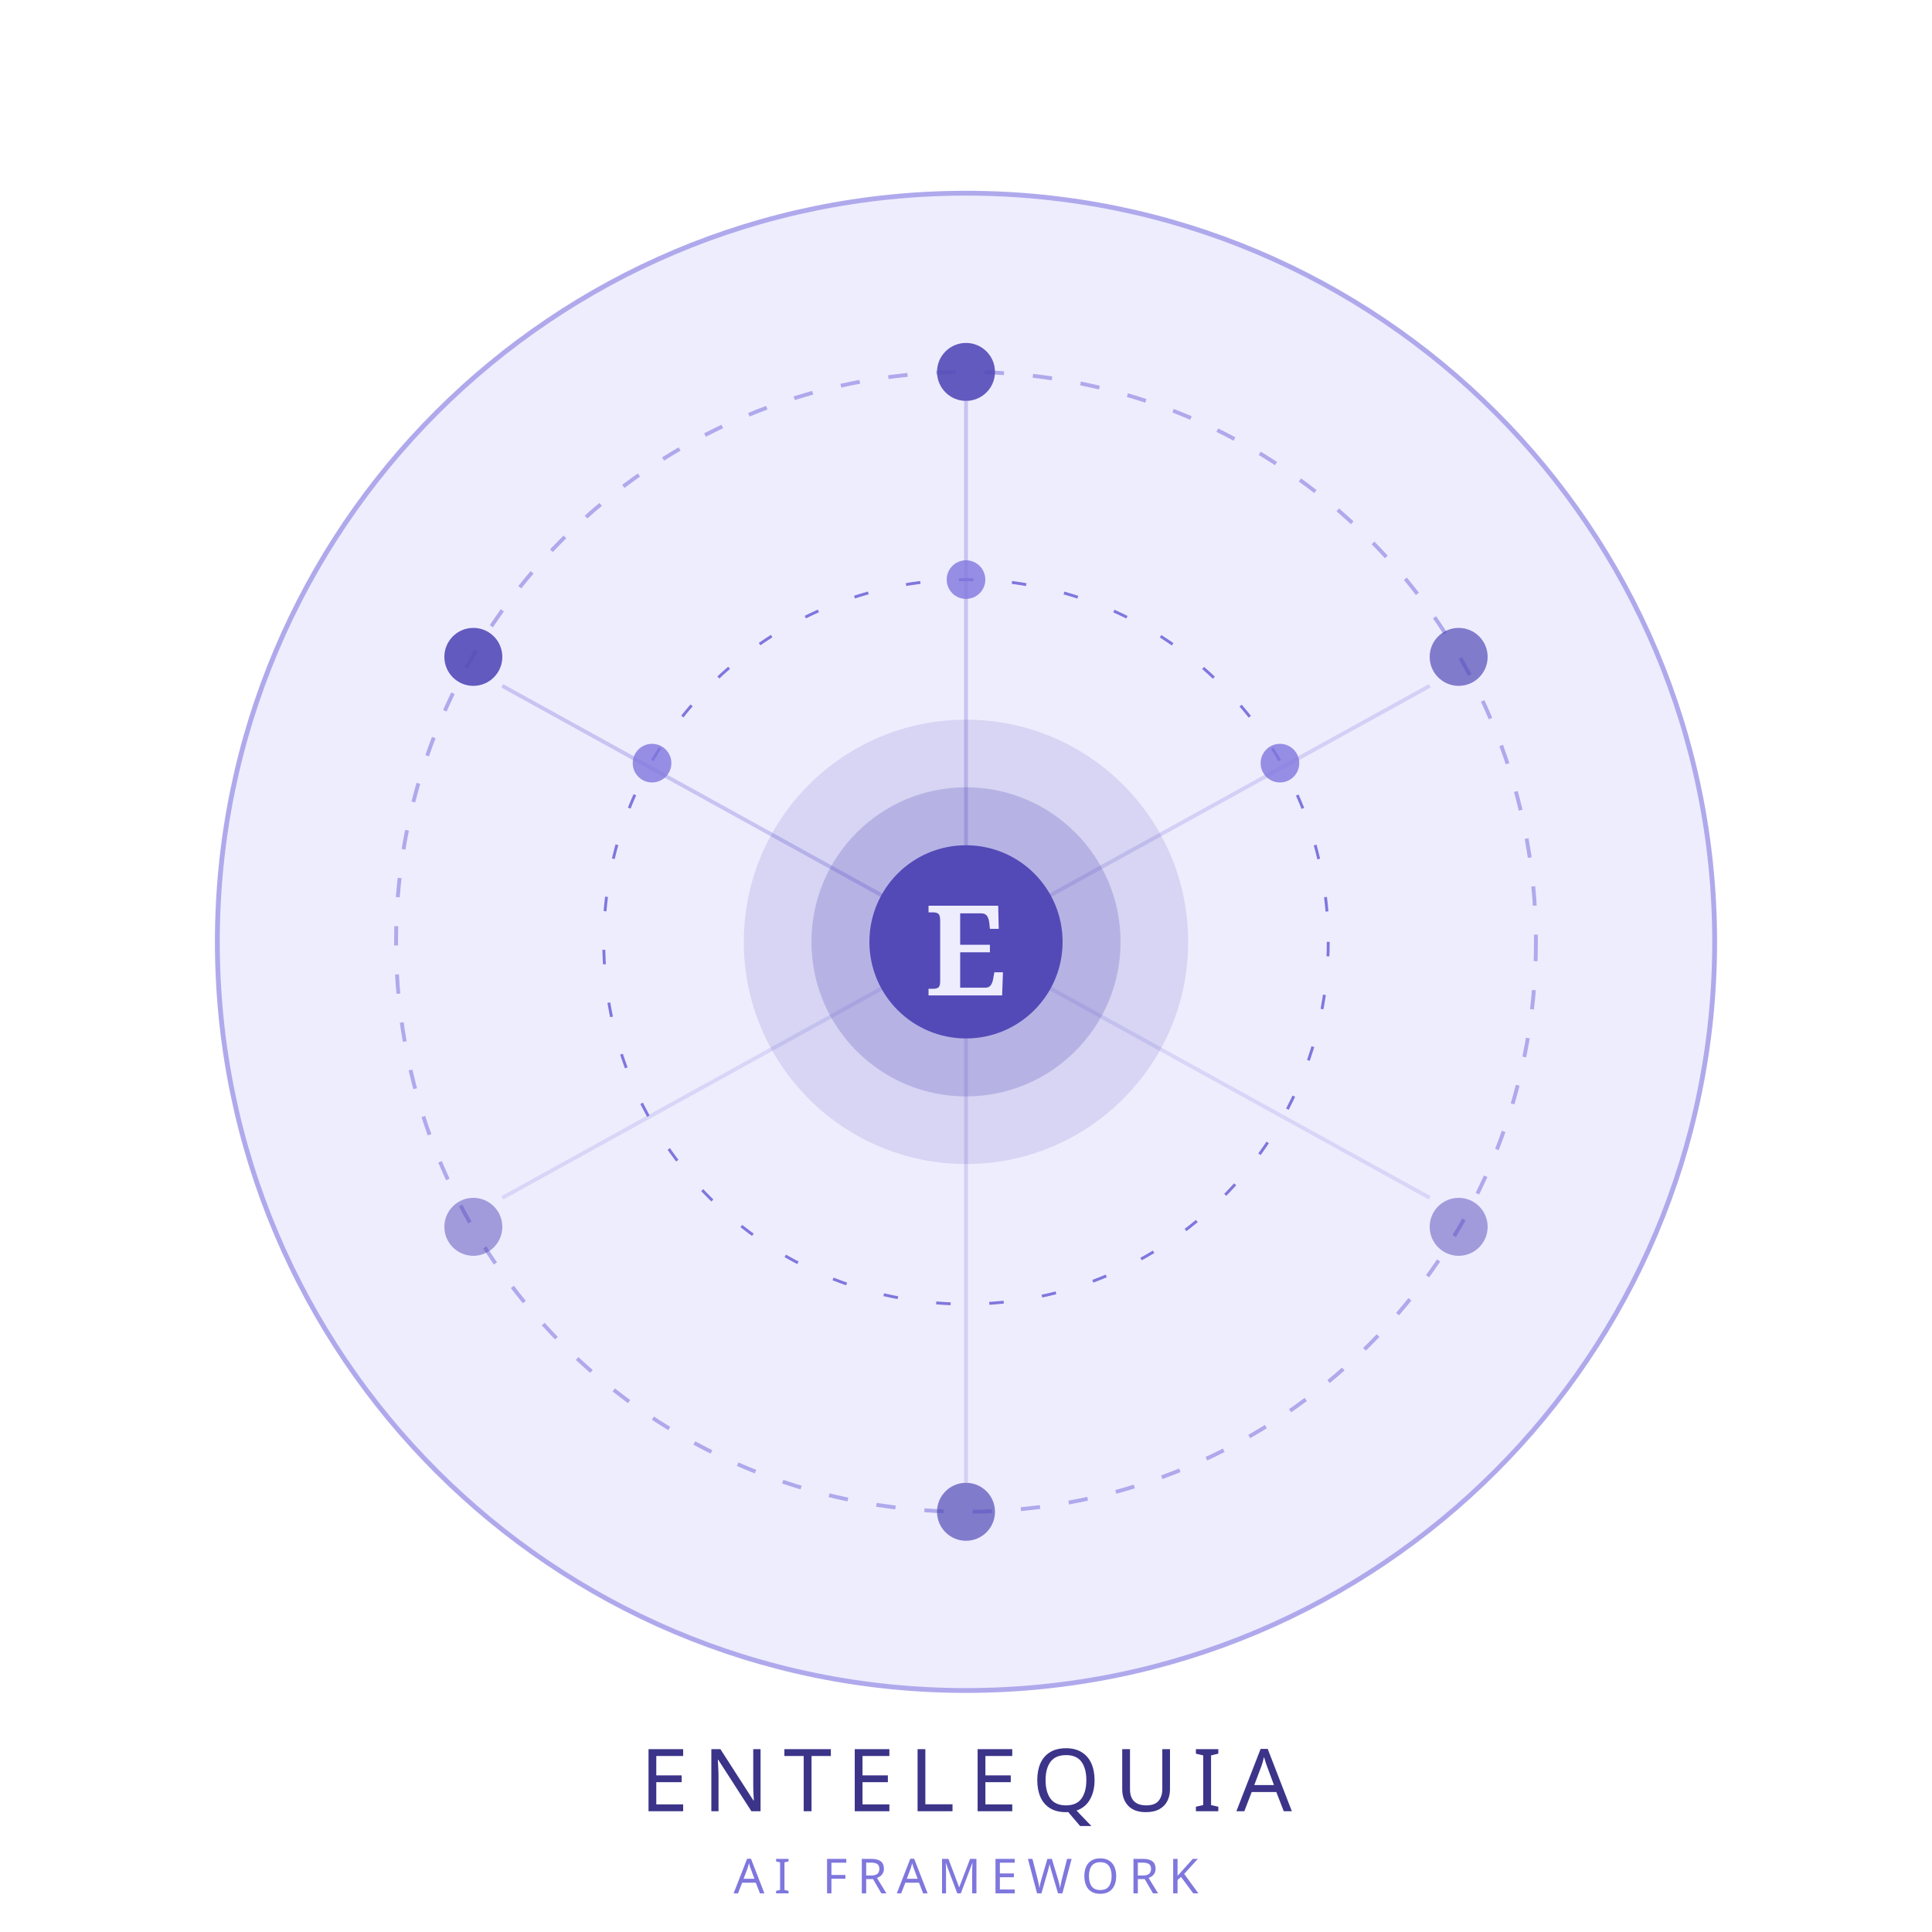
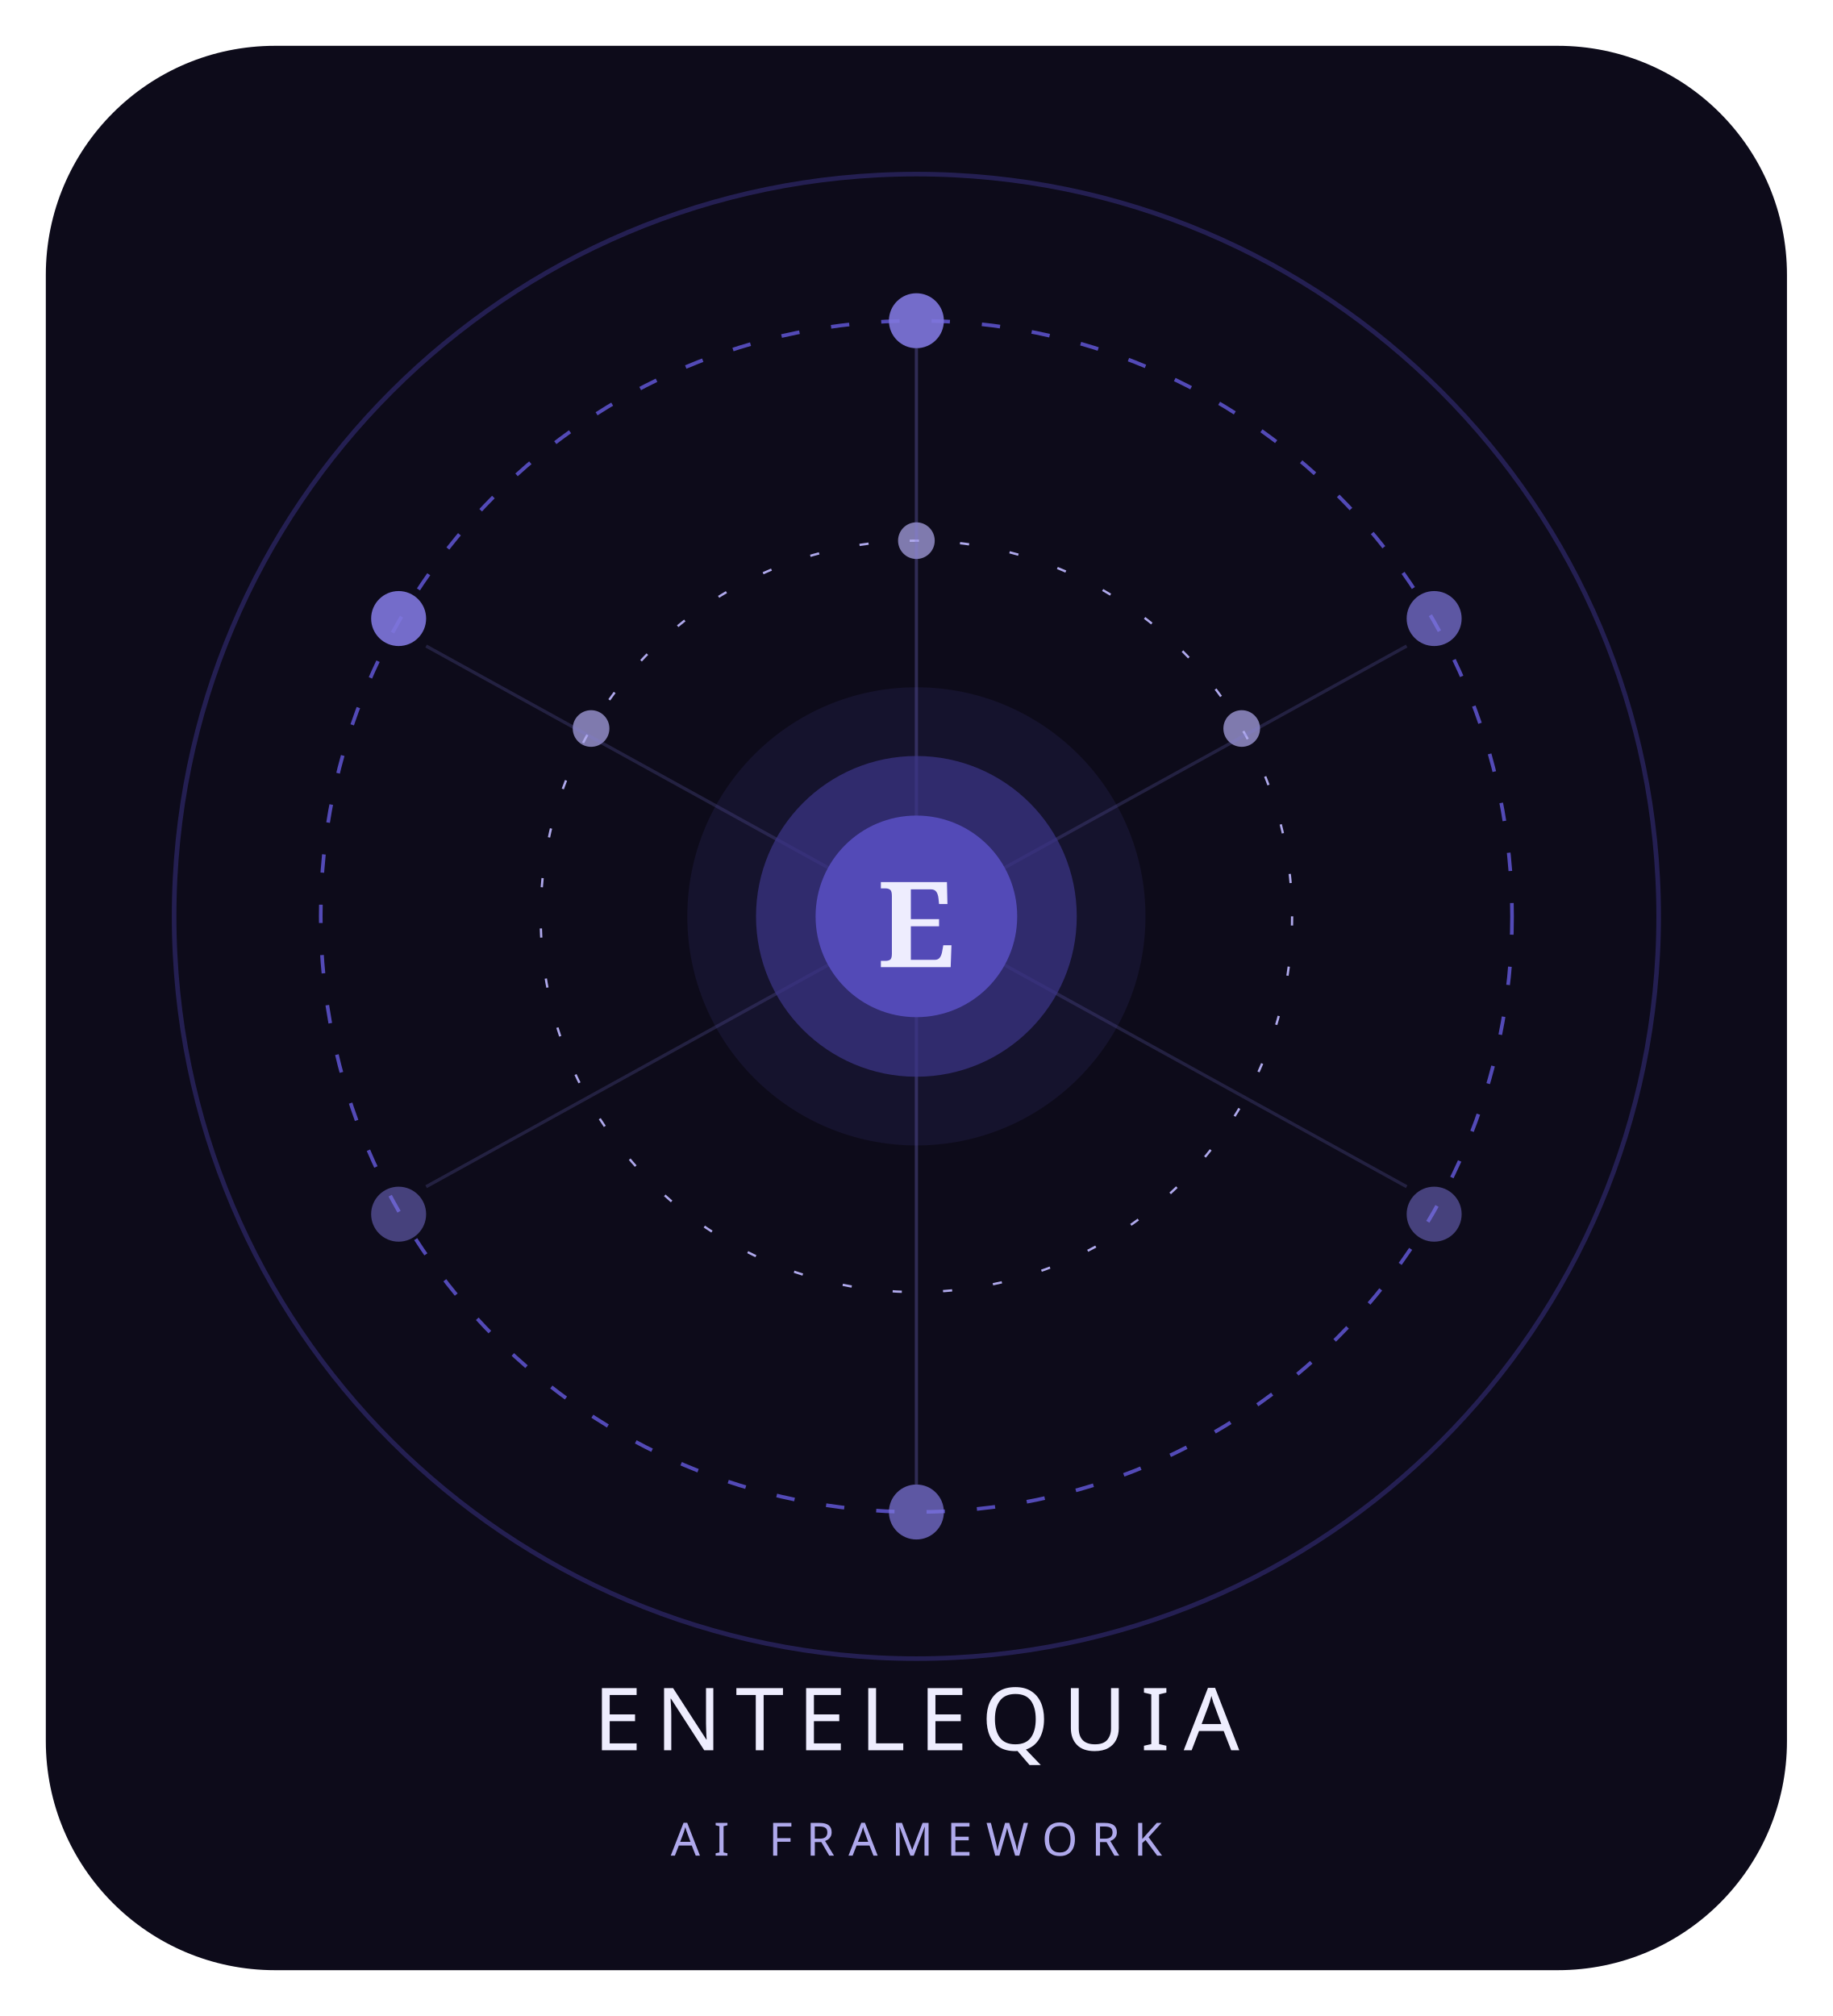
- <svg xmlns="http://www.w3.org/2000/svg" viewBox="0 0 400 400" width="400" height="400">
+ <svg xmlns="http://www.w3.org/2000/svg" viewBox="0 0 400 440" width="400" height="440">
  <defs>
    <style>
-       .ring { fill: none; stroke: #AFA9EC; stroke-dasharray: 4 6; }
-       .ring-mid { fill: none; stroke: #7F77DD; stroke-dasharray: 3 8; }
-       .spoke { stroke: #7F77DD; stroke-width: 0.8; }
-       .node-outer { fill: #534AB7; }
-       .node-mid { fill: #7F77DD; }
-       .core-bg-1 { fill: #534AB7; opacity: 0.15; }
-       .core-bg-2 { fill: #534AB7; opacity: 0.25; }
-       .core { fill: #534AB7; }
-       .label-main { font-family: Georgia, serif; font-size: 26px; font-weight: 700; fill: #EEEDFE; text-anchor: middle; dominant-baseline: central; }
-       .label-name { font-family: sans-serif; font-size: 18px; font-weight: 500; fill: #3C3489; text-anchor: middle; letter-spacing: 3; }
-       .label-sub { font-family: sans-serif; font-size: 10px; font-weight: 400; fill: #7F77DD; text-anchor: middle; letter-spacing: 2; }
+       .ring-outer { fill:none; stroke:#534AB7; stroke-width:0.8; stroke-dasharray:4 7; }
+       .ring-mid   { fill:none; stroke:#AFA9EC; stroke-width:0.5; stroke-dasharray:2 9; }
+       .spoke      { stroke:#7F77DD; stroke-width:0.7; }
    </style>
  </defs>
-   <circle cx="200" cy="195" r="155" fill="#EEEDFE" stroke="#AFA9EC" stroke-width="1" />
-   <circle cx="200" cy="195" r="118" class="ring" stroke-width="0.8" />
-   <circle cx="200" cy="77" r="6" class="node-outer" opacity="0.9" />
-   <circle cx="302" cy="136" r="6" class="node-outer" opacity="0.7" />
-   <circle cx="302" cy="254" r="6" class="node-outer" opacity="0.5" />
-   <circle cx="200" cy="313" r="6" class="node-outer" opacity="0.7" />
-   <circle cx="98" cy="254" r="6" class="node-outer" opacity="0.5" />
-   <circle cx="98" cy="136" r="6" class="node-outer" opacity="0.9" />
-   <circle cx="200" cy="195" r="75" class="ring-mid" stroke-width="0.6" />
-   <circle cx="200" cy="120" r="4" class="node-mid" opacity="0.8" />
-   <circle cx="265" cy="158" r="4" class="node-mid" opacity="0.8" />
-   <circle cx="135" cy="158" r="4" class="node-mid" opacity="0.8" />
-   <line x1="200" y1="195" x2="200" y2="83" class="spoke" opacity="0.35" />
-   <line x1="200" y1="195" x2="296" y2="142" class="spoke" opacity="0.25" />
-   <line x1="200" y1="195" x2="296" y2="248" class="spoke" opacity="0.2" />
-   <line x1="200" y1="195" x2="200" y2="307" class="spoke" opacity="0.25" />
-   <line x1="200" y1="195" x2="104" y2="248" class="spoke" opacity="0.2" />
-   <line x1="200" y1="195" x2="104" y2="142" class="spoke" opacity="0.35" />
-   <circle cx="200" cy="195" r="46" class="core-bg-1" />
-   <circle cx="200" cy="195" r="32" class="core-bg-2" />
-   <circle cx="200" cy="195" r="20" class="core" />
-   <text x="200" y="196" class="label-main">E</text>
-   <text x="200" y="375" class="label-name">ENTELEQUIA</text>
-   <text x="200" y="392" class="label-sub">AI FRAMEWORK</text>
+   <rect x="10" y="10" width="380" height="420" rx="50" fill="#0D0B1A" />
+   <circle cx="200" cy="200" r="162" fill="none" stroke="#3C3489" stroke-width="1" opacity="0.5" />
+   <circle cx="200" cy="200" r="130" class="ring-outer" />
+   <circle cx="200" cy="70" r="6" fill="#7F77DD" opacity="0.9" />
+   <circle cx="313" cy="135" r="6" fill="#7F77DD" opacity="0.7" />
+   <circle cx="313" cy="265" r="6" fill="#7F77DD" opacity="0.5" />
+   <circle cx="200" cy="330" r="6" fill="#7F77DD" opacity="0.7" />
+   <circle cx="87" cy="265" r="6" fill="#7F77DD" opacity="0.5" />
+   <circle cx="87" cy="135" r="6" fill="#7F77DD" opacity="0.9" />
+   <circle cx="200" cy="200" r="82" class="ring-mid" />
+   <circle cx="200" cy="118" r="4" fill="#AFA9EC" opacity="0.7" />
+   <circle cx="271" cy="159" r="4" fill="#AFA9EC" opacity="0.7" />
+   <circle cx="129" cy="159" r="4" fill="#AFA9EC" opacity="0.7" />
+   <line x1="200" y1="200" x2="200" y2="76" class="spoke" opacity="0.3" />
+   <line x1="200" y1="200" x2="307" y2="141" class="spoke" opacity="0.2" />
+   <line x1="200" y1="200" x2="307" y2="259" class="spoke" opacity="0.2" />
+   <line x1="200" y1="200" x2="200" y2="324" class="spoke" opacity="0.3" />
+   <line x1="200" y1="200" x2="93" y2="259" class="spoke" opacity="0.2" />
+   <line x1="200" y1="200" x2="93" y2="141" class="spoke" opacity="0.2" />
+   <circle cx="200" cy="200" r="50" fill="#534AB7" opacity="0.12" />
+   <circle cx="200" cy="200" r="35" fill="#3C3489" opacity="0.7" />
+   <circle cx="200" cy="200" r="22" fill="#534AB7" />
+   <text x="200" y="201" text-anchor="middle" dominant-baseline="central" font-family="Georgia,serif" font-size="26" font-weight="700" fill="#EEEDFE">E</text>
+   <text x="200" y="382" text-anchor="middle" font-family="sans-serif" font-size="19" font-weight="500" fill="#EEEDFE" letter-spacing="3">ENTELEQUIA</text>
+   <text x="200" y="405" text-anchor="middle" font-family="sans-serif" font-size="10" font-weight="400" fill="#AFA9EC" letter-spacing="3">AI FRAMEWORK</text>
</svg>
